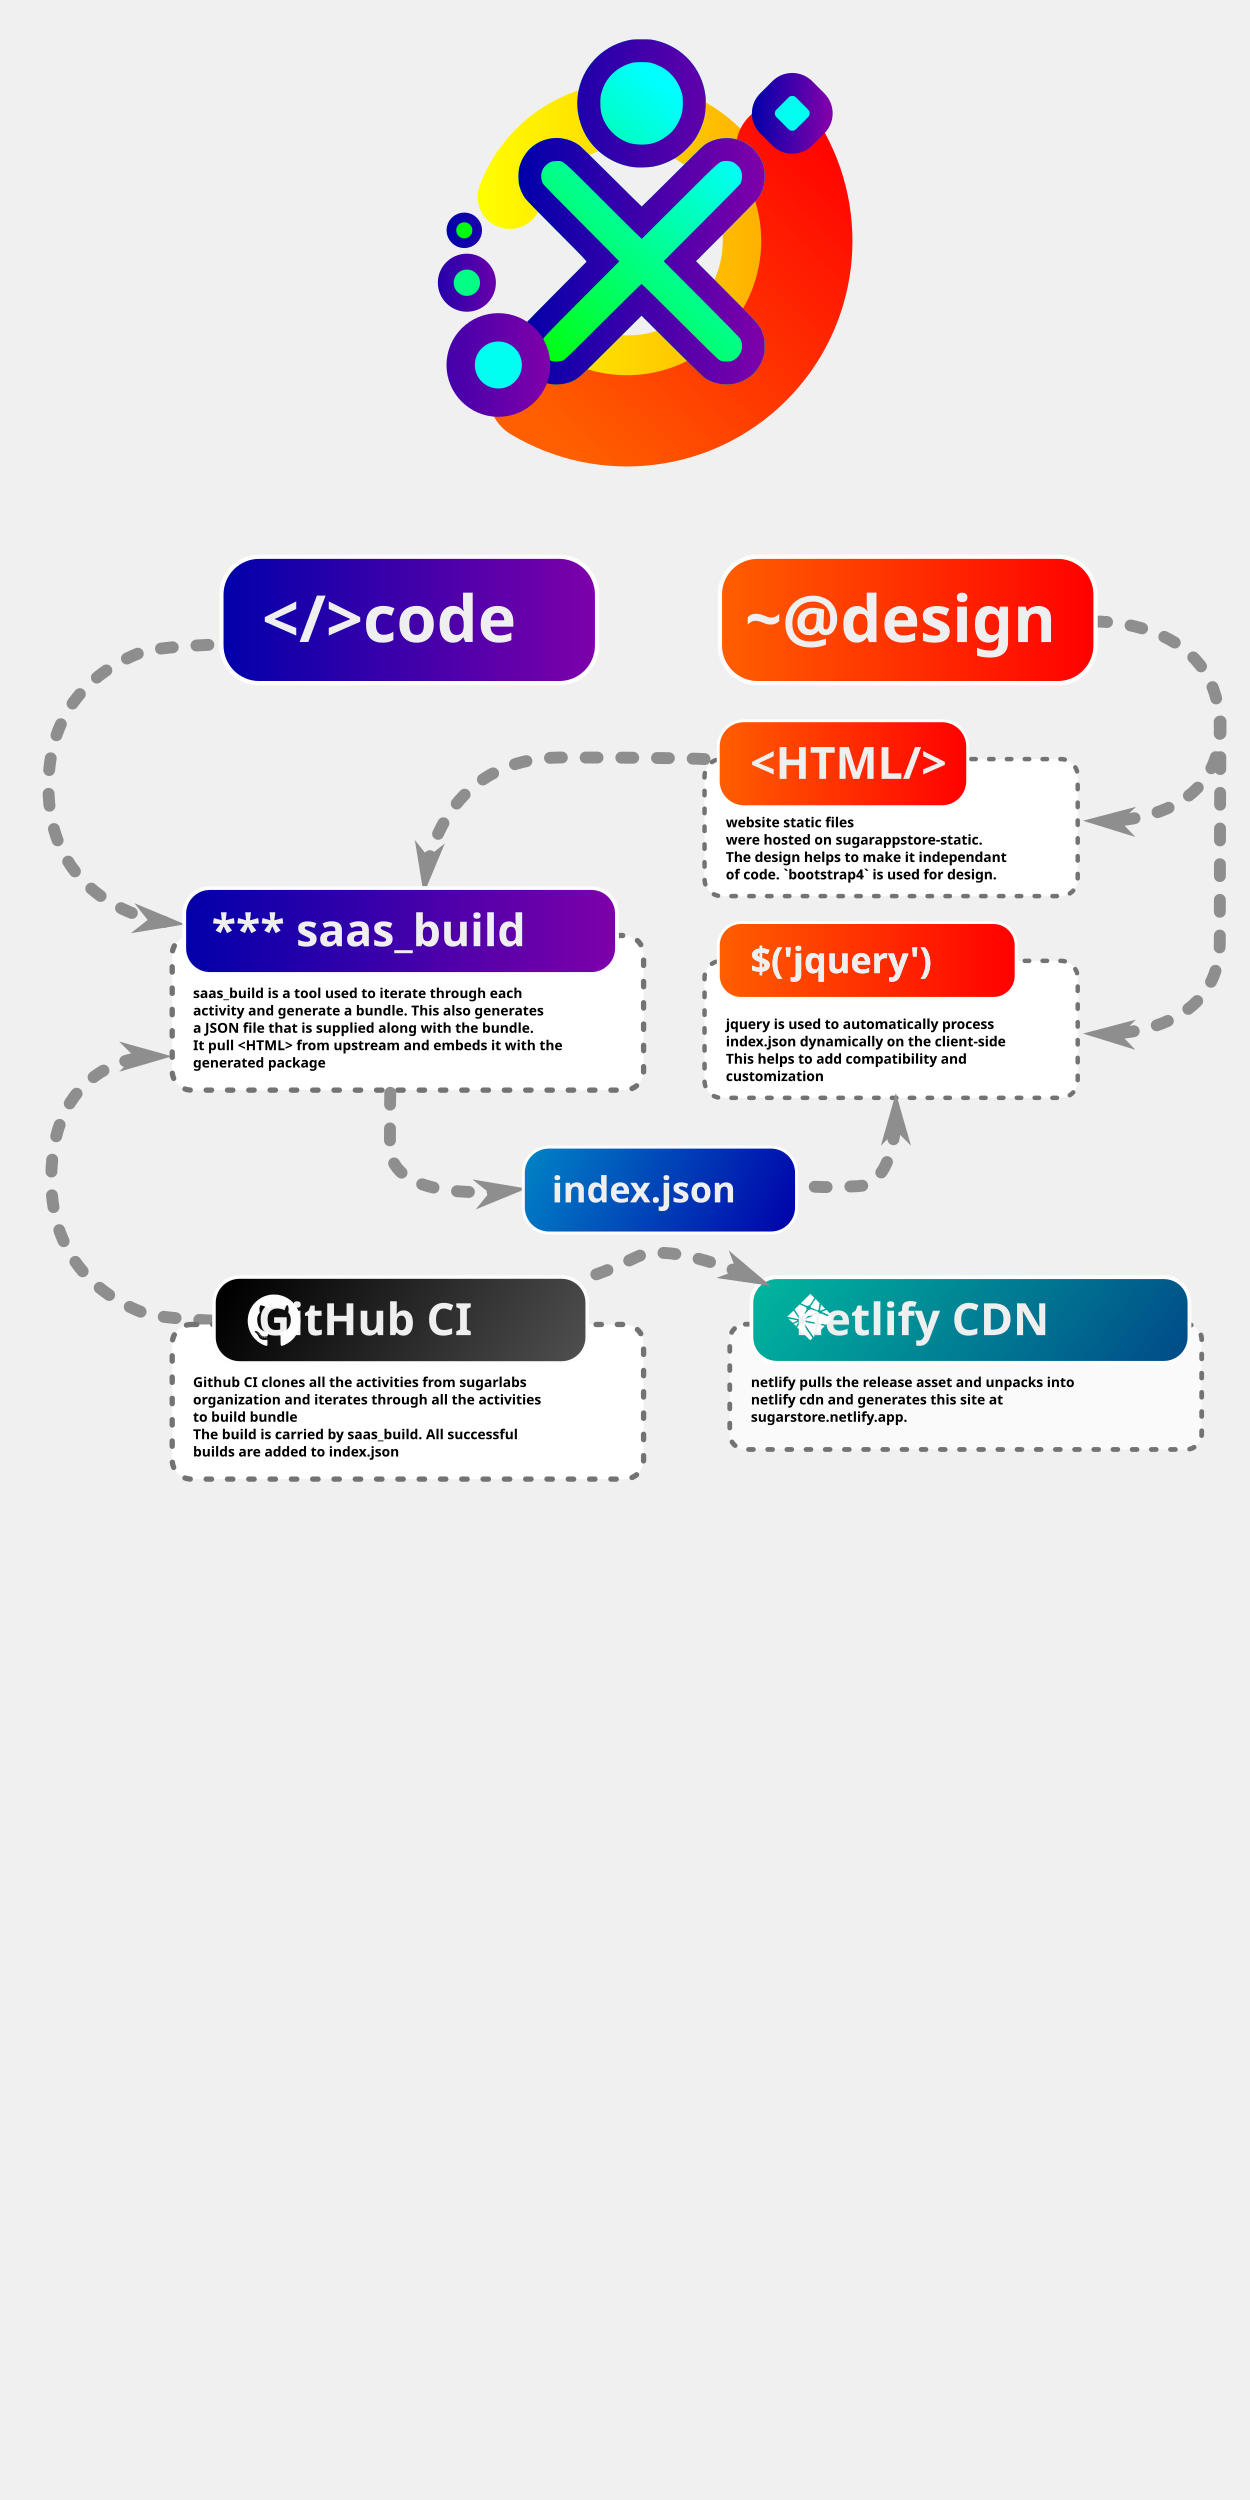
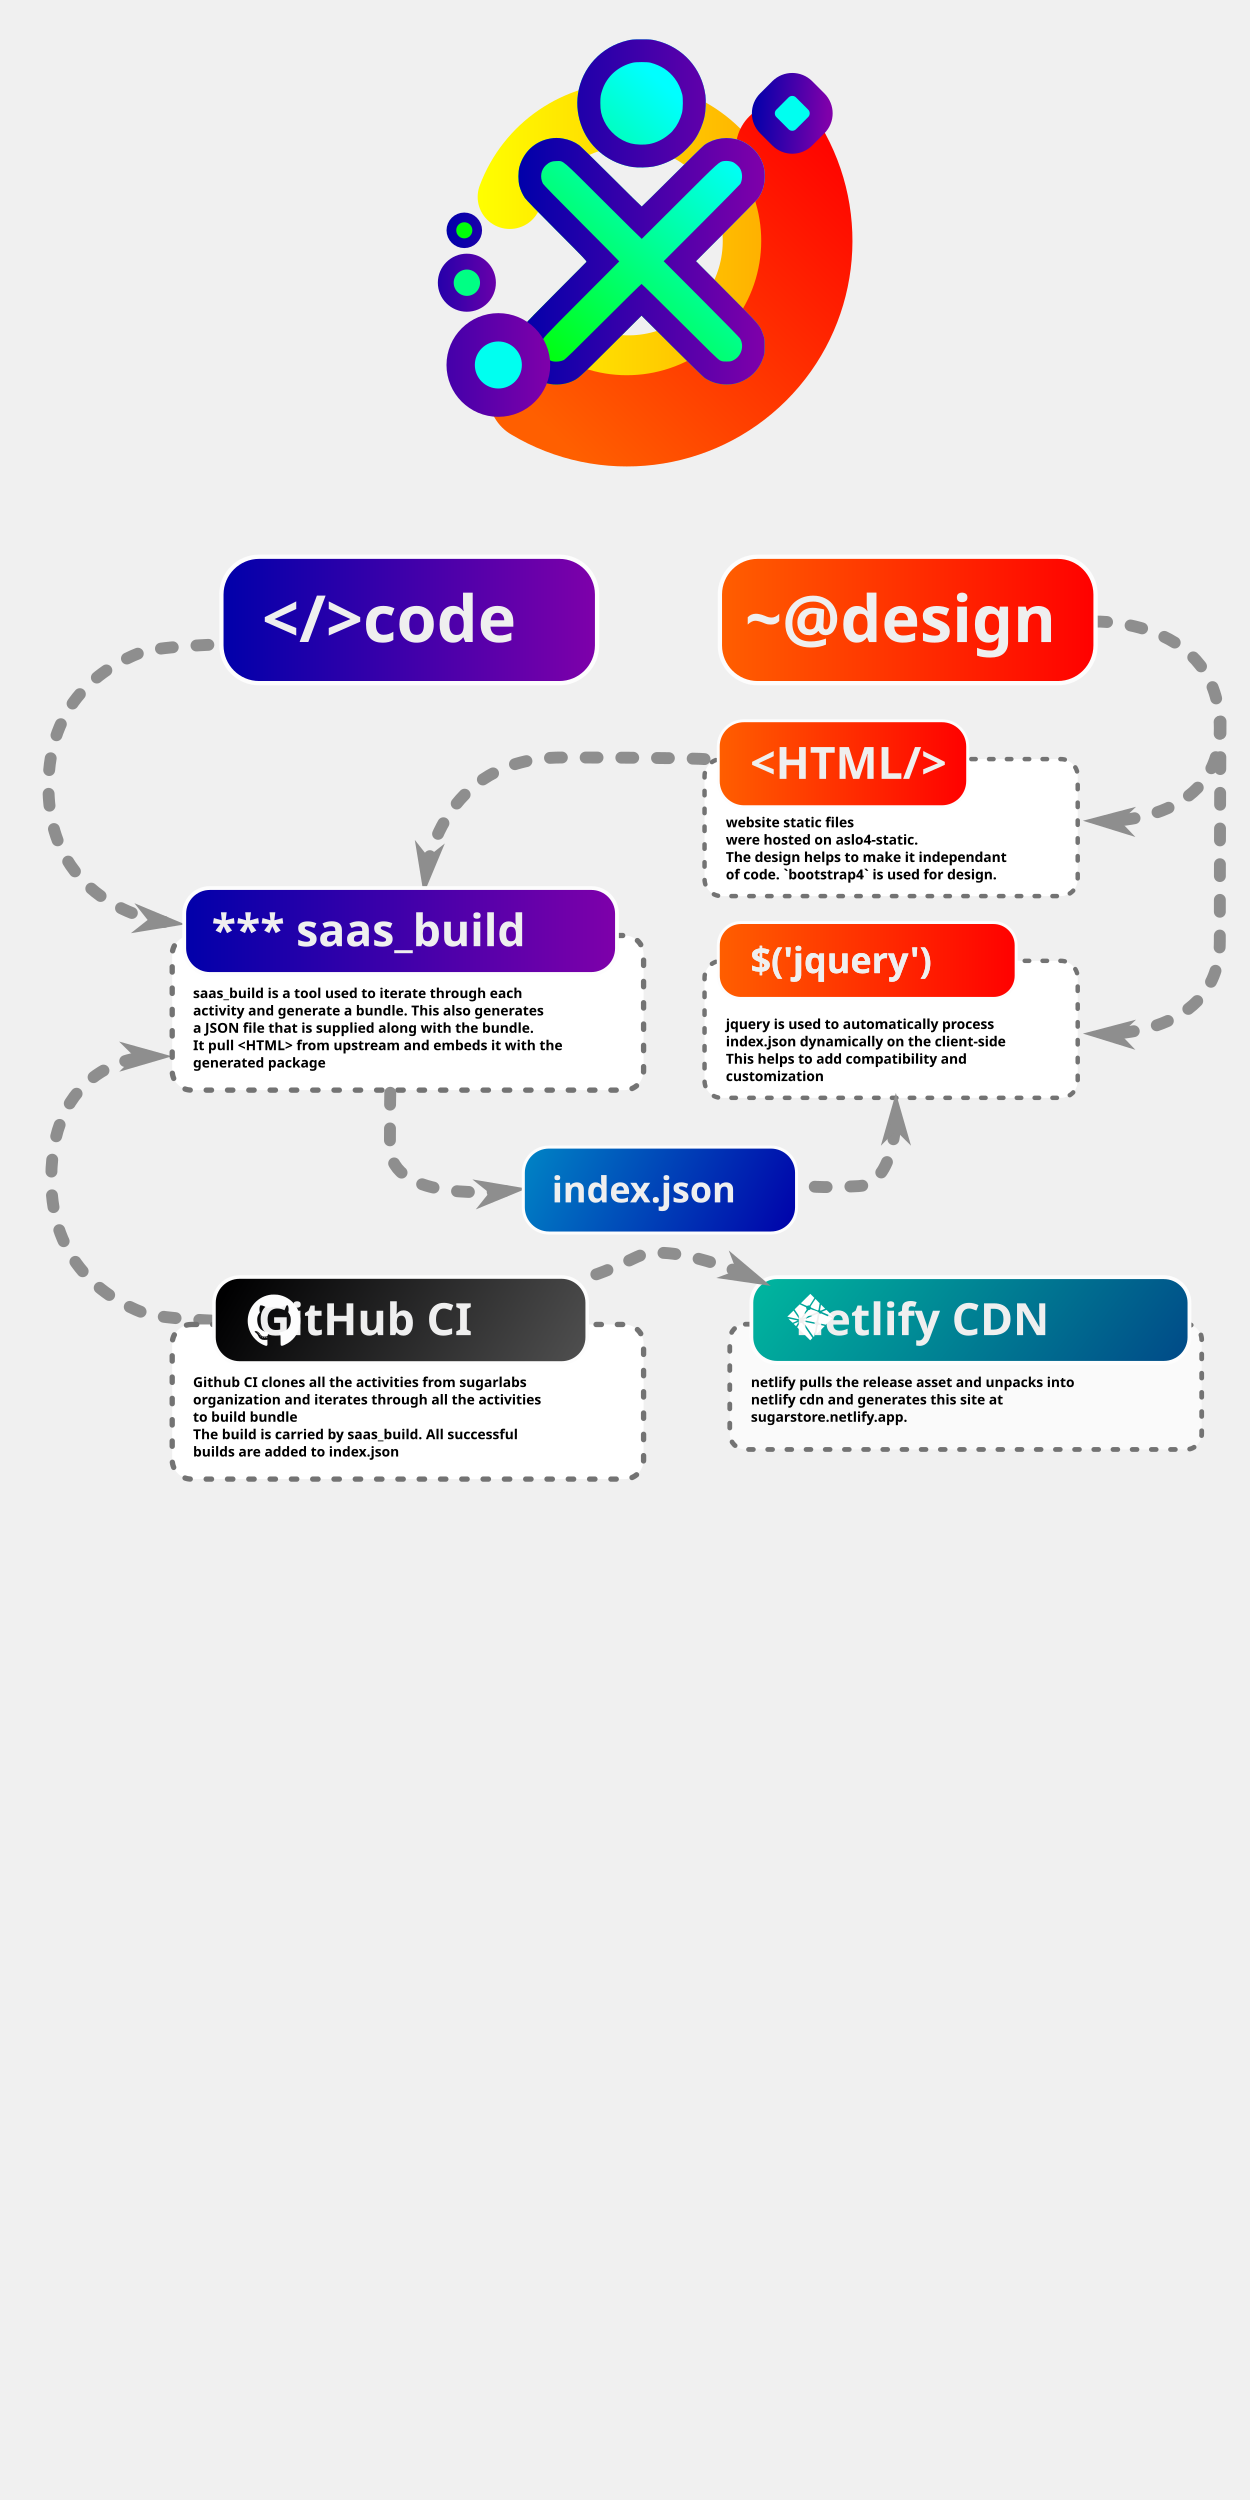
<svg xmlns="http://www.w3.org/2000/svg" xmlns:xlink="http://www.w3.org/1999/xlink" width="200mm" height="400mm" viewBox="0 0 200 400" version="1.1" id="svg8">
  <defs id="defs2">
    <linearGradient id="linearGradient3698">
      <stop style="stop-color:#004988;stop-opacity:1" offset="0" id="stop3694" />
      <stop style="stop-color:#00b89f;stop-opacity:1" offset="1" id="stop3696" />
    </linearGradient>
    <linearGradient id="linearGradient3299">
      <stop id="stop3295" offset="0" style="stop-color:#000001;stop-opacity:1" />
      <stop id="stop3297" offset="1" style="stop-color:#575757;stop-opacity:1" />
    </linearGradient>
    <marker style="overflow:visible;" id="Arrow1Send" refX="0.0" refY="0.0" orient="auto">
      <path transform="scale(0.2) rotate(180) translate(6,0)" style="fill-rule:evenodd;stroke:#8e8e8e;stroke-width:1pt;stroke-opacity:1;fill:#8e8e8e;fill-opacity:1" d="M 0.0,0.0 L 5.0,-5.0 L -12.5,0.0 L 5.0,5.0 L 0.0,0.0 z " id="path1011" />
    </marker>
    <marker style="overflow:visible" id="TriangleOutS" refX="0.0" refY="0.0" orient="auto">
      <path transform="scale(0.2)" style="fill-rule:evenodd;stroke:#8e8e8e;stroke-width:1pt;stroke-opacity:1;fill:#8e8e8e;fill-opacity:1" d="M 5.77,0.0 L -2.88,5.0 L -2.88,-5.0 L 5.77,0.0 z " id="path1144" />
    </marker>
    <marker style="overflow:visible" id="TriangleInS" refX="0.0" refY="0.0" orient="auto">
      <path transform="scale(-0.2)" style="fill-rule:evenodd;stroke:#8e8e8e;stroke-width:1pt;stroke-opacity:1;fill:#8e8e8e;fill-opacity:1" d="M 5.77,0.0 L -2.88,5.0 L -2.88,-5.0 L 5.77,0.0 z " id="path1135" />
    </marker>
    <marker style="overflow:visible;" id="Arrow2Mend" refX="0.0" refY="0.0" orient="auto">
      <path transform="scale(0.6) rotate(180) translate(0,0)" d="M 8.719,4.034 L -2.207,0.016 L 8.719,-4.002 C 6.973,-1.63 6.983,1.616 8.719,4.034 z " style="fill-rule:evenodd;stroke-width:0.625;stroke-linejoin:round;stroke:#8e8e8e;stroke-opacity:1;fill:#8e8e8e;fill-opacity:1" id="path1023" />
    </marker>
    <marker style="overflow:visible;" id="Arrow1Lend" refX="0.0" refY="0.0" orient="auto">
      <path transform="scale(0.8) rotate(180) translate(12.5,0)" style="fill-rule:evenodd;stroke:#000000;stroke-width:1pt;stroke-opacity:1;fill:#000000;fill-opacity:1" d="M 0.0,0.0 L 5.0,-5.0 L -12.5,0.0 L 5.0,5.0 L 0.0,0.0 z " id="path999" />
    </marker>
    <marker style="overflow:visible" id="Arrow1Lstart" refX="0.0" refY="0.0" orient="auto">
      <path transform="scale(0.8) translate(12.5,0)" style="fill-rule:evenodd;stroke:#000000;stroke-width:1pt;stroke-opacity:1;fill:#000000;fill-opacity:1" d="M 0.0,0.0 L 5.0,-5.0 L -12.5,0.0 L 5.0,5.0 L 0.0,0.0 z " id="path996" />
    </marker>
    <linearGradient id="linearGradient935">
      <stop style="stop-color:#ffff00;stop-opacity:1;" offset="0" id="stop931" />
      <stop style="stop-color:#ffaa00;stop-opacity:1" offset="1" id="stop933" />
    </linearGradient>
    <linearGradient id="linearGradient927">
      <stop style="stop-color:#ff5f00;stop-opacity:1;" offset="0" id="stop923" />
      <stop style="stop-color:#ff0000;stop-opacity:1" offset="1" id="stop925" />
    </linearGradient>
    <linearGradient id="linearGradient867">
      <stop style="stop-color:#00ff00;stop-opacity:1" offset="0" id="stop863" />
      <stop style="stop-color:#00ffff;stop-opacity:1" offset="1" id="stop865" />
    </linearGradient>
    <linearGradient id="linearGradient859">
      <stop style="stop-color:#0000aa;stop-opacity:1;" offset="0" id="stop855" />
      <stop style="stop-color:#7f00aa;stop-opacity:1" offset="1" id="stop857" />
    </linearGradient>
    <linearGradient xlink:href="#linearGradient859" id="linearGradient861" x1="72.416" y1="111.454" x2="149.154" y2="111.454" gradientUnits="userSpaceOnUse" gradientTransform="matrix(0.3298441,0,0,0.3298441,66.39507,-5.355142)" />
    <linearGradient xlink:href="#linearGradient867" id="linearGradient869" x1="81.448" y1="164.854" x2="144.113" y2="95.807" gradientUnits="userSpaceOnUse" gradientTransform="matrix(0.3298441,0,0,0.3298441,66.39507,-5.355142)" />
    <linearGradient xlink:href="#linearGradient927" id="linearGradient929" x1="78.07" y1="175.639" x2="168.881" y2="80.749" gradientUnits="userSpaceOnUse" gradientTransform="matrix(0.3298441,0,0,0.3298441,66.39507,-5.355142)" />
    <linearGradient xlink:href="#linearGradient935" id="linearGradient937" x1="59.743" y1="120.476" x2="156.045" y2="120.476" gradientUnits="userSpaceOnUse" gradientTransform="matrix(0.3298441,0,0,0.3298441,66.39507,-5.355142)" />
    <linearGradient xlink:href="#linearGradient859" id="linearGradient988" x1="19.527" y1="158.592" x2="82.974" y2="158.592" gradientUnits="userSpaceOnUse" gradientTransform="matrix(0.3606694,0,0,0.3606694,63.62666,-10.0721)" />
    <linearGradient xlink:href="#linearGradient859" id="linearGradient996" x1="41.834" y1="135.159" x2="73.049" y2="135.159" gradientUnits="userSpaceOnUse" gradientTransform="matrix(0.3606694,0,0,0.3606694,63.62666,-10.0721)" />
    <linearGradient xlink:href="#linearGradient859" id="linearGradient1004" x1="54.754" y1="118.424" x2="102.303" y2="118.424" gradientUnits="userSpaceOnUse" gradientTransform="matrix(0.3606694,0,0,0.3606694,63.15606,-9.418115)" />
    <linearGradient xlink:href="#linearGradient859" id="linearGradient1030" x1="158.473" y1="-46.403" x2="176.514" y2="-62.319" gradientUnits="userSpaceOnUse" gradientTransform="matrix(0.3298441,0,0,0.3298441,43.16175,-50.73506)" />
    <linearGradient gradientTransform="matrix(1.445103,0,0,1.260201,-51.01166,4.823277)" gradientUnits="userSpaceOnUse" y2="74.884" x2="101.662" y1="74.884" x1="59.556" id="linearGradient928" xlink:href="#linearGradient859" />
    <linearGradient xlink:href="#linearGradient927" id="linearGradient928-1" x1="59.556" y1="74.884" x2="101.662" y2="74.884" gradientUnits="userSpaceOnUse" gradientTransform="matrix(0.9277493,0,0,0.8090431,55.49064,12.73255)" />
    <linearGradient xlink:href="#linearGradient859" id="linearGradient928-4" x1="59.556" y1="74.884" x2="101.662" y2="74.884" gradientUnits="userSpaceOnUse" gradientTransform="matrix(1.66458,0,0,0.8564656,-70.0859,84.8261)" />
    <linearGradient gradientTransform="matrix(0.6158688,0,0,0.549847,73.97998,46.91197)" gradientUnits="userSpaceOnUse" y2="74.884" x2="101.662" y1="74.884" x1="59.556" id="linearGradient928-4-7" xlink:href="#linearGradient927" />
    <linearGradient y2="74.884" x2="101.662" y1="74.884" x1="59.556" gradientTransform="matrix(0.7355287,0,0,0.4855495,66.82697,51.21464)" gradientUnits="userSpaceOnUse" id="linearGradient1890" xlink:href="#linearGradient927" />
    <marker orient="auto" refY="0" refX="0" id="Arrow1Send-4" style="overflow:visible">
      <path id="path1011-9" d="M 0,0 5,-5 -12.5,0 5,5 Z" style="fill:#8e8e8e;fill-opacity:1;fill-rule:evenodd;stroke:#8e8e8e;stroke-width:1pt;stroke-opacity:1" transform="matrix(-0.2,0,0,-0.2,-1.2,0)" />
    </marker>
    <marker orient="auto" refY="0" refX="0" id="Arrow1Send-47" style="overflow:visible">
      <path id="path1011-8" d="M 0,0 5,-5 -12.5,0 5,5 Z" style="fill:#8e8e8e;fill-opacity:1;fill-rule:evenodd;stroke:#8e8e8e;stroke-width:1pt;stroke-opacity:1" transform="matrix(-0.2,0,0,-0.2,-1.2,0)" />
    </marker>
    <marker style="overflow:visible" id="Arrow1Send-47-4" refX="0" refY="0" orient="auto">
      <path transform="matrix(-0.2,0,0,-0.2,-1.2,0)" style="fill:#8e8e8e;fill-opacity:1;fill-rule:evenodd;stroke:#8e8e8e;stroke-width:1pt;stroke-opacity:1" d="M 0,0 5,-5 -12.5,0 5,5 Z" id="path1011-8-3" />
    </marker>
    <linearGradient xlink:href="#linearGradient2511" id="linearGradient928-4-4" x1="101.407" y1="82.912" x2="59.811" y2="66.856" gradientUnits="userSpaceOnUse" gradientTransform="matrix(0.6747489,0,0,0.549847,55.52193,90.702)" />
    <linearGradient id="linearGradient2511">
      <stop style="stop-color:#0000aa;stop-opacity:1;" offset="0" id="stop2507" />
      <stop style="stop-color:#0085c5;stop-opacity:1" offset="1" id="stop2509" />
    </linearGradient>
    <marker style="overflow:visible" id="Arrow1Send-4-2" refX="0" refY="0" orient="auto">
      <path transform="matrix(-0.2,0,0,-0.2,-1.2,0)" style="fill:#8e8e8e;fill-opacity:1;fill-rule:evenodd;stroke:#8e8e8e;stroke-width:1pt;stroke-opacity:1" d="M 0,0 5,-5 -12.5,0 5,5 Z" id="path1011-9-4" />
    </marker>
    <marker orient="auto" refY="0" refX="0" id="Arrow1Send-4-2-4" style="overflow:visible">
      <path id="path1011-9-4-0" d="M 0,0 5,-5 -12.5,0 5,5 Z" style="fill:#8e8e8e;fill-opacity:1;fill-rule:evenodd;stroke:#8e8e8e;stroke-width:1pt;stroke-opacity:1" transform="matrix(-0.2,0,0,-0.2,-1.2,0)" />
    </marker>
    <linearGradient gradientTransform="matrix(1.435645,0,0,0.8564656,-51.63156,147.0652)" gradientUnits="userSpaceOnUse" y2="83.568" x2="105.055" y1="68.415" x1="61.566" id="linearGradient928-4-5" xlink:href="#linearGradient3299" />
    <marker style="overflow:visible" id="Arrow1Send-4-6" refX="0" refY="0" orient="auto">
      <path transform="matrix(-0.2,0,0,-0.2,-1.2,0)" style="fill:#8e8e8e;fill-opacity:1;fill-rule:evenodd;stroke:#8e8e8e;stroke-width:1pt;stroke-opacity:1" d="M 0,0 5,-5 -12.5,0 5,5 Z" id="path1011-9-1" />
    </marker>
    <linearGradient xlink:href="#linearGradient3698" id="linearGradient928-4-5-8" x1="101.407" y1="82.912" x2="59.811" y2="66.856" gradientUnits="userSpaceOnUse" gradientTransform="matrix(1.685179,0,0,0.8535913,19.42412,147.2804)" />
    <marker style="overflow:visible" id="Arrow1Send-4-2-4-8" refX="0" refY="0" orient="auto">
      <path transform="matrix(-0.2,0,0,-0.2,-1.2,0)" style="fill:#8e8e8e;fill-opacity:1;fill-rule:evenodd;stroke:#8e8e8e;stroke-width:1pt;stroke-opacity:1" d="M 0,0 5,-5 -12.5,0 5,5 Z" id="path1011-9-4-0-7" />
    </marker>
  </defs>
  <g id="layer1">
    <g id="g849">
      <g transform="matrix(1.557644,0,0,1.557644,-57.6898,-15.00949)" id="g999">
        <path d="m 89.396,29.861 a 12.995,12.995 0 0 1 12.37,-8.469 12.995,12.995 0 0 1 12.12,8.823 12.995,12.995 0 0 1 -4.26,14.373 12.995,12.995 0 0 1 -14.97,0.795" id="path878" style="fill:none;fill-opacity:1;stroke:url(#linearGradient937);stroke-width:6.59;stroke-linecap:round;stroke-miterlimit:4;stroke-dasharray:none;stroke-opacity:1" />
        <path style="fill:none;fill-opacity:1;stroke:url(#linearGradient929);stroke-width:9.371;stroke-linecap:round;stroke-miterlimit:4;stroke-dasharray:none;stroke-opacity:1" id="path878-0" d="m 117.304,24.916 a 18.479,18.479 0 0 1 -2.823,22.556 18.479,18.479 0 0 1 -22.565,2.752" />
        <path id="path853" d="m 93.26,49.021 c -0.508,-0.132 -0.836,-0.278 -1.245,-0.551 -1.156,-0.775 -1.81,-2.094 -1.728,-3.485 0.045,-0.757 0.258,-1.381 0.699,-2.052 0.093,-0.142 1.452,-1.537 3.194,-3.279 1.667,-1.668 3.06,-3.068 3.095,-3.113 0.059,-0.073 -0.194,-0.339 -3.037,-3.187 -2.026,-2.03 -3.167,-3.206 -3.291,-3.392 -0.239,-0.359 -0.42,-0.756 -0.55,-1.206 -0.144,-0.5 -0.143,-1.493 0.001,-2.002 0.437,-1.537 1.616,-2.618 3.144,-2.885 0.481,-0.084 0.839,-0.084 1.325,0.001 0.627,0.109 1.175,0.335 1.669,0.686 0.123,0.088 1.609,1.54 3.302,3.228 1.692,1.688 3.094,3.068 3.114,3.068 0.02,0 1.425,-1.385 3.122,-3.078 1.697,-1.693 3.185,-3.15 3.308,-3.238 1.031,-0.746 2.49,-0.93 3.693,-0.465 0.755,0.292 1.423,0.827 1.87,1.5 0.488,0.733 0.68,1.441 0.64,2.359 -0.034,0.797 -0.234,1.412 -0.673,2.069 -0.074,0.111 -1.541,1.611 -3.26,3.333 l -3.125,3.131 3.142,3.155 c 3.491,3.506 3.411,3.412 3.742,4.356 0.161,0.46 0.162,0.462 0.161,1.224 -6.1e-4,0.716 -0.008,0.787 -0.127,1.145 -0.361,1.089 -1.051,1.899 -2.026,2.378 -0.614,0.302 -1.065,0.406 -1.749,0.406 -0.832,-3.32e-4 -1.588,-0.226 -2.256,-0.675 -0.119,-0.08 -1.626,-1.552 -3.349,-3.27 l -3.132,-3.125 -3.177,3.166 c -3.339,3.327 -3.311,3.302 -4.038,3.614 -0.727,0.312 -1.688,0.383 -2.462,0.182 z M 102.032,26.793 C 99.737,26.462 97.732,24.927 96.868,22.837 c -0.482,-1.165 -0.639,-2.369 -0.463,-3.552 0.4,-2.692 2.393,-4.852 5.062,-5.485 0.464,-0.11 0.58,-0.12 1.47,-0.12 0.887,0 1.006,0.01 1.464,0.118 2.743,0.651 4.728,2.844 5.096,5.627 0.071,0.538 0.028,1.629 -0.085,2.155 -0.178,0.83 -0.534,1.674 -1.004,2.38 -0.324,0.487 -1.114,1.294 -1.62,1.654 -0.759,0.54 -1.781,0.975 -2.66,1.131 -0.57,0.101 -1.564,0.123 -2.095,0.047 z" style="fill:url(#linearGradient869);fill-opacity:1;stroke-width:0.045" />
        <path id="path851" d="m 93.26,49.021 c -0.508,-0.132 -0.836,-0.278 -1.245,-0.551 -1.156,-0.775 -1.81,-2.094 -1.728,-3.485 0.045,-0.757 0.258,-1.381 0.699,-2.052 0.093,-0.142 1.452,-1.537 3.194,-3.279 1.667,-1.668 3.06,-3.068 3.095,-3.113 0.059,-0.073 -0.194,-0.339 -3.037,-3.187 -2.026,-2.03 -3.167,-3.206 -3.291,-3.392 -0.239,-0.359 -0.42,-0.756 -0.55,-1.206 -0.144,-0.5 -0.143,-1.493 0.001,-2.002 0.437,-1.537 1.616,-2.618 3.144,-2.885 0.481,-0.084 0.839,-0.084 1.325,0.001 0.627,0.109 1.175,0.335 1.669,0.686 0.123,0.088 1.609,1.54 3.302,3.228 1.692,1.688 3.094,3.068 3.114,3.068 0.02,0 1.425,-1.385 3.122,-3.078 1.697,-1.693 3.185,-3.15 3.308,-3.238 1.031,-0.746 2.49,-0.93 3.693,-0.465 0.755,0.292 1.423,0.827 1.87,1.5 0.488,0.733 0.68,1.441 0.64,2.359 -0.034,0.797 -0.234,1.412 -0.673,2.069 -0.074,0.111 -1.541,1.611 -3.26,3.333 l -3.125,3.131 3.142,3.155 c 3.491,3.506 3.411,3.412 3.742,4.356 0.161,0.46 0.162,0.462 0.161,1.224 -6.1e-4,0.716 -0.008,0.787 -0.127,1.145 -0.361,1.089 -1.051,1.899 -2.026,2.378 -0.614,0.302 -1.065,0.406 -1.749,0.406 -0.832,-3.32e-4 -1.588,-0.226 -2.256,-0.675 -0.119,-0.08 -1.626,-1.552 -3.349,-3.27 l -3.132,-3.125 -3.177,3.166 c -3.339,3.327 -3.311,3.302 -4.038,3.614 -0.727,0.312 -1.688,0.383 -2.462,0.182 z m 1.649,-2.382 c 0.208,-0.102 0.873,-0.747 4.104,-3.979 2.121,-2.122 3.886,-3.857 3.924,-3.857 0.037,0 1.806,1.737 3.93,3.859 3.148,3.146 3.908,3.883 4.109,3.985 0.223,0.114 0.29,0.125 0.696,0.123 0.413,-0.002 0.471,-0.014 0.725,-0.144 0.808,-0.415 1.112,-1.461 0.65,-2.234 -0.059,-0.099 -1.847,-1.922 -3.973,-4.052 l -3.866,-3.873 3.912,-3.918 c 2.152,-2.155 3.936,-3.965 3.965,-4.022 0.264,-0.518 0.228,-1.227 -0.084,-1.665 -0.133,-0.187 -0.47,-0.476 -0.66,-0.566 -0.218,-0.104 -0.638,-0.157 -0.925,-0.118 -0.515,0.07 -0.426,-0.011 -4.561,4.113 -2.131,2.125 -3.884,3.872 -3.897,3.883 -0.013,0.011 -1.775,-1.73 -3.917,-3.868 -4.414,-4.408 -4.087,-4.128 -4.816,-4.127 -0.478,6.14e-4 -0.782,0.117 -1.114,0.428 -0.512,0.479 -0.634,1.222 -0.31,1.888 0.058,0.119 1.403,1.497 3.976,4.074 2.139,2.142 3.88,3.904 3.869,3.916 -0.011,0.012 -1.759,1.766 -3.885,3.897 -3.946,3.956 -3.955,3.966 -4.101,4.439 -0.237,0.768 0.357,1.755 1.163,1.933 0.31,0.068 0.821,0.013 1.088,-0.118 z m 7.123,-19.846 c -2.295,-0.33 -4.3,-1.866 -5.164,-3.955 -0.482,-1.165 -0.639,-2.369 -0.463,-3.552 0.4,-2.692 2.393,-4.852 5.062,-5.485 0.464,-0.11 0.58,-0.12 1.47,-0.12 0.887,0 1.006,0.01 1.464,0.118 2.743,0.651 4.728,2.844 5.096,5.627 0.071,0.538 0.028,1.629 -0.085,2.155 -0.178,0.83 -0.534,1.674 -1.004,2.38 -0.324,0.487 -1.114,1.294 -1.62,1.654 -0.759,0.54 -1.781,0.975 -2.66,1.131 -0.57,0.101 -1.564,0.123 -2.095,0.047 z m 1.713,-2.364 c 0.691,-0.133 1.346,-0.446 1.926,-0.922 0.225,-0.184 0.409,-0.349 0.41,-0.367 6.2e-4,-0.017 0.077,-0.116 0.169,-0.22 0.349,-0.392 0.676,-1.05 0.844,-1.697 0.102,-0.392 0.116,-1.539 0.024,-1.886 -0.173,-0.65 -0.419,-1.173 -0.775,-1.644 -0.615,-0.813 -1.392,-1.319 -2.486,-1.618 -0.298,-0.081 -1.485,-0.082 -1.819,-7.98e-4 -1.491,0.361 -2.65,1.39 -3.12,2.769 -0.183,0.537 -0.212,0.722 -0.215,1.37 -0.004,0.777 0.091,1.225 0.392,1.864 0.52,1.101 1.585,1.99 2.746,2.293 0.521,0.136 1.372,0.163 1.904,0.061 z" style="fill:url(#linearGradient861);fill-opacity:1;stroke-width:0.045" />
        <rect transform="rotate(45)" ry="1.719" y="-71.291" x="96.177" height="5.207" width="5.207" id="rect921" style="fill:#00fff0;fill-opacity:1;stroke:url(#linearGradient1030);stroke-width:2.358;stroke-linecap:round;stroke-miterlimit:4;stroke-dasharray:none;stroke-opacity:1" />
        <circle r="3.871" cy="47.127" cx="88.227" id="path939" style="fill:#00fff0;fill-opacity:1;stroke:url(#linearGradient988);stroke-width:2.91;stroke-linecap:round;stroke-miterlimit:4;stroke-dasharray:none;stroke-opacity:1" />
        <circle style="fill:#00ff84;fill-opacity:1;stroke:url(#linearGradient996);stroke-width:1.629;stroke-linecap:round;stroke-miterlimit:4;stroke-dasharray:none;stroke-opacity:1" id="path939-5" cx="84.993" cy="38.676" r="2.167" />
        <circle r="1.326" cy="33.294" cx="84.729" id="path939-5-9" style="fill:#00ff0a;fill-opacity:1;stroke:url(#linearGradient1004);stroke-width:0.997;stroke-linecap:round;stroke-miterlimit:4;stroke-dasharray:none;stroke-opacity:1" />
      </g>
      <path style="fill:none;stroke:#8e8e8e;stroke-width:1.903;stroke-linecap:round;stroke-linejoin:miter;stroke-miterlimit:4;stroke-dasharray:1.903, 3.805;stroke-dashoffset:0;stroke-opacity:1;marker-end:url(#Arrow1Send-4)" d="m 39.039,102.954 c 0,0 -13.581,0.298 -16.635,1.488 -5.93,2.311 -14.651,7.982 -14.651,21.359 0,19.531 18.493,21.7 18.493,21.7" id="path994-8" />
      <rect ry="6.047" y="89.075" x="35.422" height="20.234" width="60.111" id="rect920" style="fill:url(#linearGradient928);fill-opacity:1;stroke:#fdfdfd;stroke-width:0.688;stroke-linecap:round;stroke-miterlimit:4;stroke-dasharray:none;stroke-opacity:1" />
      <text id="text932" y="102.724" x="41.915" style="font-style:normal;font-variant:normal;font-weight:normal;font-stretch:normal;font-size:10.393px;line-height:1.25;font-family:monospace;-inkscape-font-specification:monospace;fill:#efefef;fill-opacity:1;stroke:none;stroke-width:0.26" xml:space="preserve">
        <tspan style="font-style:normal;font-variant:normal;font-weight:600;font-stretch:normal;font-family:'Fira Code';-inkscape-font-specification:'Fira Code Semi-Bold';fill:#efefef;fill-opacity:1;stroke-width:0.26" y="102.724" x="41.915" id="tspan930">&lt;/&gt;code</tspan>
      </text>
      <path id="path994" d="m 112.728,121.455 c 0,0 -2.581,-0.253 -22.847,-0.253 -19.531,0 -21.7,18.493 -21.7,18.493" style="fill:none;stroke:#8e8e8e;stroke-width:1.903;stroke-linecap:round;stroke-linejoin:miter;stroke-miterlimit:4;stroke-dasharray:1.903, 3.805;stroke-dashoffset:0;stroke-opacity:1;marker-end:url(#Arrow1Send)" />
      <path style="fill:none;stroke:#8e8e8e;stroke-width:1.903;stroke-linecap:round;stroke-linejoin:miter;stroke-miterlimit:4;stroke-dasharray:1.903, 3.805;stroke-dashoffset:0;stroke-opacity:1;marker-end:url(#Arrow1Send-47)" d="m 175.231,99.447 c 0,0 19.937,-0.5 19.937,17.144 0,15.201 -18.511,14.801 -18.511,14.801" id="path994-4" />
      <g transform="matrix(1.557644,0,0,1.557644,-57.6898,-15.00949)" id="g1747">
        <rect ry="3.882" y="66.822" x="110.981" height="12.99" width="38.591" id="rect920-4" style="fill:url(#linearGradient928-1);fill-opacity:1;stroke:#fdfdfd;stroke-width:0.442;stroke-linecap:round;stroke-miterlimit:4;stroke-dasharray:none;stroke-opacity:1" />
        <text id="text932-7" y="75.584" x="113.562" style="font-style:normal;font-variant:normal;font-weight:normal;font-stretch:normal;font-size:6.672px;line-height:1.25;font-family:monospace;-inkscape-font-specification:monospace;fill:#efefef;fill-opacity:1;stroke:none;stroke-width:0.167" xml:space="preserve">
          <tspan style="font-style:normal;font-variant:normal;font-weight:600;font-stretch:normal;font-family:'Fira Code';-inkscape-font-specification:'Fira Code Semi-Bold';fill:#efefef;fill-opacity:1;stroke-width:0.167" y="75.584" x="113.562" id="tspan930-5">~@design</tspan>
        </text>
      </g>
      <g transform="matrix(1.557644,0,0,1.557644,-57.6898,-15.00949)" id="g1838">
        <rect ry="1.745" y="87.61" x="109.407" height="14.074" width="38.331" id="rect920-7-6-8" style="fill:#ffffff;fill-opacity:1;stroke:#737373;stroke-width:0.458;stroke-linecap:round;stroke-miterlimit:4;stroke-dasharray:0.458, 1.374;stroke-dashoffset:0;stroke-opacity:1" />
        <rect style="fill:url(#linearGradient928-4-7);fill-opacity:1;stroke:#fdfdfd;stroke-width:0.297;stroke-linecap:round;stroke-miterlimit:4;stroke-dasharray:none;stroke-opacity:1" id="rect920-7-6" width="25.618" height="8.828" x="110.816" y="83.673" ry="2.638" />
        <text xml:space="preserve" style="font-style:normal;font-variant:normal;font-weight:normal;font-stretch:normal;font-size:4.58px;line-height:1.25;font-family:monospace;-inkscape-font-specification:monospace;fill:#efefef;fill-opacity:1;stroke:none;stroke-width:0.114" x="114.09" y="89.643" id="text932-6-2">
          <tspan id="tspan930-8-7" x="114.09" y="89.643" style="font-style:normal;font-variant:normal;font-weight:600;font-stretch:normal;font-family:'Fira Code';-inkscape-font-specification:'Fira Code Semi-Bold';fill:#efefef;fill-opacity:1;stroke-width:0.114">&lt;HTML/&gt;</tspan>
        </text>
        <text xml:space="preserve" style="font-style:normal;font-weight:normal;font-size:1.416px;line-height:1.25;font-family:sans-serif;fill:#000000;fill-opacity:1;stroke:none;stroke-width:0.133" x="111.594" y="94.61" id="text1793">
          <tspan id="tspan1791" x="111.594" y="94.61" style="font-style:normal;font-variant:normal;font-weight:600;font-stretch:normal;font-size:1.416px;font-family:'Fira Code';-inkscape-font-specification:'Fira Code Semi-Bold';stroke-width:0.133">website static files</tspan>
-           <tspan x="111.594" y="96.394" style="font-style:normal;font-variant:normal;font-weight:600;font-stretch:normal;font-size:1.416px;font-family:'Fira Code';-inkscape-font-specification:'Fira Code Semi-Bold';stroke-width:0.133" id="tspan1797">were hosted on sugarappstore-static.</tspan>
+           <tspan x="111.594" y="96.394" style="font-style:normal;font-variant:normal;font-weight:600;font-stretch:normal;font-size:1.416px;font-family:'Fira Code';-inkscape-font-specification:'Fira Code Semi-Bold';stroke-width:0.133" id="tspan1797">were hosted on aslo4-static.</tspan>
          <tspan x="111.594" y="98.178" style="font-style:normal;font-variant:normal;font-weight:600;font-stretch:normal;font-size:1.416px;font-family:'Fira Code';-inkscape-font-specification:'Fira Code Semi-Bold';stroke-width:0.133" id="tspan1801">The design helps to make it independant</tspan>
          <tspan x="111.594" y="99.962" style="font-style:normal;font-variant:normal;font-weight:600;font-stretch:normal;font-size:1.416px;font-family:'Fira Code';-inkscape-font-specification:'Fira Code Semi-Bold';stroke-width:0.133" id="tspan1803">of code. `bootstrap4` is used for design.</tspan>
        </text>
      </g>
      <g transform="matrix(1.557644,0,0,1.557644,-57.6898,17.26754)" id="g1838-2">
        <rect style="fill:#ffffff;fill-opacity:1;stroke:#737373;stroke-width:0.458;stroke-linecap:round;stroke-miterlimit:4;stroke-dasharray:0.458, 1.374;stroke-dashoffset:0;stroke-opacity:1" id="rect920-7-6-8-2" width="38.331" height="14.074" x="109.407" y="87.61" ry="1.745" />
        <rect ry="2.33" y="83.677" x="110.82" height="7.796" width="30.595" id="rect920-7-6-3" style="fill:url(#linearGradient1890);fill-opacity:1;stroke:#fdfdfd;stroke-width:0.305;stroke-linecap:round;stroke-miterlimit:4;stroke-dasharray:none;stroke-opacity:1" />
        <text id="text932-6-2-2" y="88.871" x="114.136" style="font-style:normal;font-variant:normal;font-weight:normal;font-stretch:normal;font-size:3.698px;line-height:1.25;font-family:monospace;-inkscape-font-specification:monospace;fill:#efefef;fill-opacity:1;stroke:none;stroke-width:0.092" xml:space="preserve">
          <tspan style="font-style:normal;font-variant:normal;font-weight:600;font-stretch:normal;font-family:'Fira Code';-inkscape-font-specification:'Fira Code Semi-Bold';fill:#efefef;fill-opacity:1;stroke-width:0.092" y="88.871" x="114.136" id="tspan930-8-7-9">$('jquery')</tspan>
        </text>
        <text id="text1793-8" y="94.61" x="111.594" style="font-style:normal;font-weight:normal;font-size:1.416px;line-height:1.25;font-family:sans-serif;fill:#000000;fill-opacity:1;stroke:none;stroke-width:0.133" xml:space="preserve">
          <tspan id="tspan1803-0" style="font-style:normal;font-variant:normal;font-weight:600;font-stretch:normal;font-size:1.416px;font-family:'Fira Code';-inkscape-font-specification:'Fira Code Semi-Bold';stroke-width:0.133" y="94.61" x="111.594">jquery is used to automatically process</tspan>
          <tspan id="tspan1919" style="font-style:normal;font-variant:normal;font-weight:600;font-stretch:normal;font-size:1.416px;font-family:'Fira Code';-inkscape-font-specification:'Fira Code Semi-Bold';stroke-width:0.133" y="96.394" x="111.594">index.json dynamically on the client-side</tspan>
          <tspan id="tspan1921" style="font-style:normal;font-variant:normal;font-weight:600;font-stretch:normal;font-size:1.416px;font-family:'Fira Code';-inkscape-font-specification:'Fira Code Semi-Bold';stroke-width:0.133" y="98.178" x="111.594">This helps to add compatibility and </tspan>
          <tspan id="tspan1923" style="font-style:normal;font-variant:normal;font-weight:600;font-stretch:normal;font-size:1.416px;font-family:'Fira Code';-inkscape-font-specification:'Fira Code Semi-Bold';stroke-width:0.133" y="99.962" x="111.594">customization</tspan>
        </text>
        <text xml:space="preserve" style="font-style:normal;font-variant:normal;font-weight:normal;font-stretch:normal;font-size:3.698px;line-height:1.25;font-family:monospace;-inkscape-font-specification:monospace;fill:#efefef;fill-opacity:1;stroke:none;stroke-width:0.092" x="114.136" y="88.871" id="text932-6-2-2-6">
          <tspan id="tspan930-8-7-9-8" x="114.136" y="88.871" style="font-style:normal;font-variant:normal;font-weight:600;font-stretch:normal;font-family:'Fira Code';-inkscape-font-specification:'Fira Code Semi-Bold';fill:#efefef;fill-opacity:1;stroke-width:0.092">$('jquery')</tspan>
        </text>
      </g>
      <path id="path994-4-7" d="m 195.284,115.439 c 0,0 -0.115,17.563 -0.115,35.207 0,15.201 -18.511,14.801 -18.511,14.801" style="fill:none;stroke:#8e8e8e;stroke-width:1.903;stroke-linecap:round;stroke-linejoin:miter;stroke-miterlimit:4;stroke-dasharray:1.903, 3.805;stroke-dashoffset:0;stroke-opacity:1;marker-end:url(#Arrow1Send-47-4)" />
      <path id="path994-8-4" d="m 39.489,211.511 c 0,0 -13.581,-0.298 -16.635,-1.488 -5.93,-2.311 -14.651,-7.982 -14.651,-21.359 0,-19.531 15.919,-19.634 15.919,-19.634" style="fill:none;stroke:#8e8e8e;stroke-width:1.903;stroke-linecap:round;stroke-linejoin:miter;stroke-miterlimit:4;stroke-dasharray:1.903, 3.805;stroke-dashoffset:0;stroke-opacity:1;marker-end:url(#Arrow1Send-4-6)" />
      <rect ry="3.067" y="149.68" x="27.552" height="24.737" width="75.422" id="rect920-7-6-8-2-8" style="fill:#ffffff;fill-opacity:1;stroke:#737373;stroke-width:0.852;stroke-linecap:round;stroke-miterlimit:4;stroke-dasharray:0.852, 2.556;stroke-dashoffset:0;stroke-opacity:1" />
      <rect style="fill:url(#linearGradient928-4);fill-opacity:1;stroke:#fdfdfd;stroke-width:0.609;stroke-linecap:round;stroke-miterlimit:4;stroke-dasharray:none;stroke-opacity:1" id="rect920-7" width="69.24" height="13.751" x="29.475" y="142.086" ry="4.109" />
      <text xml:space="preserve" style="font-style:normal;font-variant:normal;font-weight:normal;font-stretch:normal;font-size:7.134px;line-height:1.25;font-family:monospace;-inkscape-font-specification:monospace;fill:#efefef;fill-opacity:1;stroke:none;stroke-width:0.178" x="33.863" y="151.386" id="text932-6">
        <tspan id="tspan930-8" x="33.863" y="151.386" style="font-style:normal;font-variant:normal;font-weight:600;font-stretch:normal;font-family:'Fira Code';-inkscape-font-specification:'Fira Code Semi-Bold';fill:#efefef;fill-opacity:1;stroke-width:0.178">*** saas_build</tspan>
      </text>
      <text xml:space="preserve" style="font-style:normal;font-weight:normal;font-size:2.206px;line-height:1.25;font-family:sans-serif;fill:#000000;fill-opacity:1;stroke:none;stroke-width:0.207" x="30.888" y="159.691" id="text1793-8-7">
        <tspan x="30.888" y="159.691" style="font-style:normal;font-variant:normal;font-weight:600;font-stretch:normal;font-size:2.206px;font-family:'Fira Code';-inkscape-font-specification:'Fira Code Semi-Bold';stroke-width:0.207" id="tspan1923-1">saas_build is a tool used to iterate through each </tspan>
        <tspan id="tspan2475" x="30.888" y="162.47" style="font-style:normal;font-variant:normal;font-weight:600;font-stretch:normal;font-size:2.206px;font-family:'Fira Code';-inkscape-font-specification:'Fira Code Semi-Bold';stroke-width:0.207">activity and generate a bundle. This also generates </tspan>
        <tspan id="tspan2477" x="30.888" y="165.249" style="font-style:normal;font-variant:normal;font-weight:600;font-stretch:normal;font-size:2.206px;font-family:'Fira Code';-inkscape-font-specification:'Fira Code Semi-Bold';stroke-width:0.207">a JSON file that is supplied along with the bundle.</tspan>
        <tspan id="tspan2479" x="30.888" y="168.028" style="font-style:normal;font-variant:normal;font-weight:600;font-stretch:normal;font-size:2.206px;font-family:'Fira Code';-inkscape-font-specification:'Fira Code Semi-Bold';stroke-width:0.207">It pull &lt;HTML&gt; from upstream and embeds it with the</tspan>
        <tspan id="tspan2481" x="30.888" y="170.807" style="font-style:normal;font-variant:normal;font-weight:600;font-stretch:normal;font-size:2.206px;font-family:'Fira Code';-inkscape-font-specification:'Fira Code Semi-Bold';stroke-width:0.207">generated package</tspan>
      </text>
      <path id="path994-8-2" d="m 62.442,174.844 c 0,0 -0.055,1.917 -0.055,8.558 0,9.221 18.493,7.141 18.493,7.141" style="fill:none;stroke:#8e8e8e;stroke-width:1.903;stroke-linecap:round;stroke-linejoin:miter;stroke-miterlimit:4;stroke-dasharray:1.903, 3.805;stroke-dashoffset:0;stroke-opacity:1;marker-end:url(#Arrow1Send-4-2)" />
      <path style="fill:none;stroke:#8e8e8e;stroke-width:1.902;stroke-linecap:round;stroke-linejoin:miter;stroke-miterlimit:4;stroke-dasharray:1.902, 3.804;stroke-dashoffset:4.184;stroke-opacity:1;marker-end:url(#Arrow1Send-4-2-4)" d="m 128.846,189.72 c 0,0 1.929,0.447 8.558,0.055 5.95,-0.352 5.938,-11.51 5.938,-11.51" id="path994-8-2-3" />
      <rect style="fill:#ffffff;fill-opacity:1;stroke:#737373;stroke-width:0.852;stroke-linecap:round;stroke-miterlimit:4;stroke-dasharray:0.852, 2.556;stroke-dashoffset:0;stroke-opacity:1" id="rect920-7-6-8-2-8-7" width="75.422" height="24.737" x="27.552" y="211.919" ry="3.067" />
      <rect ry="4.109" y="204.325" x="34.236" height="13.751" width="59.717" id="rect920-7-3" style="fill:url(#linearGradient928-4-5);fill-opacity:1;stroke:#fdfdfd;stroke-width:0.566;stroke-linecap:round;stroke-miterlimit:4;stroke-dasharray:none;stroke-opacity:1" />
      <text id="text932-6-3" y="213.625" x="33.863" style="font-style:normal;font-variant:normal;font-weight:normal;font-stretch:normal;font-size:7.134px;line-height:1.25;font-family:monospace;-inkscape-font-specification:monospace;fill:#efefef;fill-opacity:1;stroke:none;stroke-width:0.178" xml:space="preserve">
        <tspan style="font-style:normal;font-variant:normal;font-weight:600;font-stretch:normal;font-family:'Fira Code';-inkscape-font-specification:'Fira Code Semi-Bold';fill:#efefef;fill-opacity:1;stroke-width:0.178" y="213.625" x="33.863" id="tspan930-8-1">    GitHub CI</tspan>
      </text>
      <text id="text1793-8-7-3" y="221.93" x="30.888" style="font-style:normal;font-weight:normal;font-size:2.206px;line-height:1.25;font-family:sans-serif;fill:#000000;fill-opacity:1;stroke:none;stroke-width:0.207" xml:space="preserve">
        <tspan style="font-style:normal;font-variant:normal;font-weight:600;font-stretch:normal;font-size:2.206px;font-family:'Fira Code';-inkscape-font-specification:'Fira Code Semi-Bold';stroke-width:0.207" y="221.93" x="30.888" id="tspan2481-8">Github CI clones all the activities from sugarlabs</tspan>
        <tspan id="tspan3287" style="font-style:normal;font-variant:normal;font-weight:600;font-stretch:normal;font-size:2.206px;font-family:'Fira Code';-inkscape-font-specification:'Fira Code Semi-Bold';stroke-width:0.207" y="224.709" x="30.888">organization and iterates through all the activities</tspan>
        <tspan id="tspan3289" style="font-style:normal;font-variant:normal;font-weight:600;font-stretch:normal;font-size:2.206px;font-family:'Fira Code';-inkscape-font-specification:'Fira Code Semi-Bold';stroke-width:0.207" y="227.488" x="30.888">to build bundle</tspan>
        <tspan id="tspan3291" style="font-style:normal;font-variant:normal;font-weight:600;font-stretch:normal;font-size:2.206px;font-family:'Fira Code';-inkscape-font-specification:'Fira Code Semi-Bold';stroke-width:0.207" y="230.267" x="30.888">The build is carried by saas_build. All successful</tspan>
        <tspan id="tspan3293" style="font-style:normal;font-variant:normal;font-weight:600;font-stretch:normal;font-size:2.206px;font-family:'Fira Code';-inkscape-font-specification:'Fira Code Semi-Bold';stroke-width:0.207" y="233.046" x="30.888">builds are added to index.json</tspan>
      </text>
      <path id="path3175" d="m 42.402,215.287 c -0.422,-0.154 -0.832,-0.386 -1.195,-0.674 -0.185,-0.147 -0.493,-0.455 -0.647,-0.647 -1.206,-1.509 -1.237,-3.63 -0.076,-5.171 0.625,-0.83 1.521,-1.391 2.546,-1.596 0.301,-0.06 0.425,-0.071 0.819,-0.071 0.279,1.1e-4 0.419,0.006 0.551,0.025 1.137,0.159 2.131,0.743 2.819,1.655 0.459,0.609 0.745,1.35 0.822,2.136 0.018,0.187 0.019,0.571 1.62e-4,0.771 -0.121,1.312 -0.86,2.505 -1.983,3.199 -0.336,0.208 -0.819,0.421 -0.952,0.421 -0.064,-3e-5 -0.139,-0.038 -0.176,-0.089 -0.028,-0.039 -0.029,-0.06 -0.037,-0.783 -0.007,-0.661 -0.011,-0.754 -0.034,-0.835 -0.038,-0.136 -0.1,-0.265 -0.171,-0.356 l -0.063,-0.08 0.067,-0.009 c 1.131,-0.15 1.687,-0.658 1.819,-1.663 0.031,-0.239 0.021,-0.646 -0.021,-0.811 -0.062,-0.244 -0.167,-0.459 -0.312,-0.64 -0.052,-0.065 -0.07,-0.098 -0.064,-0.118 0.065,-0.225 0.084,-0.403 0.064,-0.597 -0.016,-0.158 -0.059,-0.347 -0.098,-0.435 l -0.027,-0.061 h -0.098 c -0.23,0 -0.581,0.136 -0.941,0.364 l -0.113,0.072 -0.113,-0.027 c -0.403,-0.097 -0.885,-0.134 -1.27,-0.098 -0.193,0.018 -0.474,0.063 -0.617,0.098 l -0.109,0.027 -0.132,-0.083 c -0.203,-0.128 -0.423,-0.236 -0.595,-0.292 -0.135,-0.044 -0.176,-0.052 -0.297,-0.053 l -0.14,-10e-4 -0.038,0.12 c -0.093,0.29 -0.106,0.604 -0.038,0.87 l 0.033,0.129 -0.041,0.048 c -0.078,0.091 -0.199,0.288 -0.25,0.407 -0.125,0.293 -0.162,0.577 -0.125,0.974 0.037,0.4 0.142,0.729 0.322,1.002 0.135,0.205 0.399,0.423 0.655,0.542 0.217,0.1 0.524,0.186 0.791,0.221 l 0.135,0.018 -0.057,0.065 c -0.089,0.101 -0.159,0.259 -0.202,0.457 -0.025,0.117 -0.511,0.189 -0.742,0.11 -0.115,-0.039 -0.248,-0.125 -0.328,-0.21 -0.034,-0.036 -0.102,-0.126 -0.152,-0.2 -0.161,-0.24 -0.351,-0.387 -0.558,-0.43 -0.144,-0.03 -0.29,10e-4 -0.29,0.063 0,0.039 0.079,0.124 0.169,0.182 0.099,0.063 0.218,0.183 0.294,0.294 0.033,0.048 0.103,0.178 0.157,0.29 0.09,0.187 0.105,0.21 0.204,0.304 0.115,0.109 0.266,0.194 0.426,0.238 0.125,0.035 0.485,0.043 0.656,0.016 0.073,-0.013 0.135,-0.021 0.136,-0.019 0.001,10e-4 0.005,0.19 0.008,0.419 0.005,0.398 0.003,0.419 -0.024,0.466 -0.035,0.06 -0.107,0.099 -0.183,0.098 -0.031,-3.6e-4 -0.114,-0.021 -0.184,-0.047 z m -0.074,-1.234 c -0.048,-0.008 -0.068,-0.055 -0.038,-0.089 0.045,-0.05 0.161,-0.024 0.161,0.036 0,0.036 -0.061,0.063 -0.124,0.053 z m 0.296,-0.046 c -0.041,-0.016 -0.041,-0.062 -3.6e-4,-0.09 0.066,-0.046 0.169,-0.009 0.138,0.049 -0.027,0.05 -0.077,0.065 -0.137,0.041 z m -0.663,-0.034 c -0.033,-0.028 -0.037,-0.039 -0.024,-0.06 0.031,-0.05 0.129,-0.036 0.161,0.023 0.011,0.02 0.009,0.032 -0.008,0.049 -0.032,0.032 -0.083,0.027 -0.129,-0.013 z m -0.244,-0.139 c -0.019,-0.009 -0.045,-0.035 -0.056,-0.056 -0.02,-0.035 -0.019,-0.041 0.003,-0.063 0.019,-0.019 0.033,-0.021 0.063,-0.011 0.05,0.018 0.088,0.082 0.067,0.114 -0.021,0.033 -0.035,0.035 -0.076,0.014 z m -0.239,-0.273 c -0.016,-0.02 -0.029,-0.044 -0.029,-0.054 0,-0.022 0.029,-0.05 0.052,-0.05 0.033,0 0.075,0.055 0.075,0.099 0,0.035 -0.005,0.042 -0.034,0.042 -0.02,0 -0.046,-0.016 -0.064,-0.037 z m -0.162,-0.225 c -0.012,-0.013 -0.022,-0.037 -0.022,-0.057 0,-0.027 0.007,-0.034 0.033,-0.034 0.04,0 0.08,0.041 0.08,0.082 0,0.037 -0.057,0.043 -0.091,0.008 z m -0.178,-0.176 c -0.027,-0.027 -0.028,-0.033 -0.01,-0.051 0.031,-0.031 0.099,-10e-4 0.093,0.041 -0.006,0.043 -0.045,0.047 -0.083,0.009 z" style="fill:#fdfdfd;fill-opacity:1;stroke-width:0.014" />
      <rect ry="2.485" y="211.877" x="116.764" height="20.039" width="75.507" id="rect920-7-6-8-2-8-7-3" style="fill:#fafafa;fill-opacity:1;stroke:#737373;stroke-width:0.767;stroke-linecap:round;stroke-miterlimit:4;stroke-dasharray:0.767, 2.302;stroke-dashoffset:0;stroke-opacity:1" />
      <rect style="fill:url(#linearGradient928-4-5-8);fill-opacity:1;stroke:#fdfdfd;stroke-width:0.612;stroke-linecap:round;stroke-miterlimit:4;stroke-dasharray:none;stroke-opacity:1" id="rect920-7-3-6" width="70.097" height="13.705" x="120.217" y="204.348" ry="4.096" />
      <text xml:space="preserve" style="font-style:normal;font-variant:normal;font-weight:normal;font-stretch:normal;font-size:7.134px;line-height:1.25;font-family:monospace;-inkscape-font-specification:monospace;fill:#efefef;fill-opacity:1;stroke:none;stroke-width:0.178" x="119.821" y="213.625" id="text932-6-3-6">
        <tspan id="tspan930-8-1-8" x="119.821" y="213.625" style="font-style:normal;font-variant:normal;font-weight:600;font-stretch:normal;font-family:'Fira Code';-inkscape-font-specification:'Fira Code Semi-Bold';fill:#efefef;fill-opacity:1;stroke-width:0.178">    netlify CDN</tspan>
      </text>
      <text xml:space="preserve" style="font-style:normal;font-weight:normal;font-size:2.206px;line-height:1.25;font-family:sans-serif;fill:#000000;fill-opacity:1;stroke:none;stroke-width:0.207" x="120.143" y="221.93" id="text1793-8-7-3-1">
        <tspan x="120.143" y="221.93" style="font-style:normal;font-variant:normal;font-weight:600;font-stretch:normal;font-size:2.206px;font-family:'Fira Code';-inkscape-font-specification:'Fira Code Semi-Bold';stroke-width:0.207" id="tspan3293-0">netlify pulls the release asset and unpacks into </tspan>
        <tspan id="tspan3869" x="120.143" y="224.709" style="font-style:normal;font-variant:normal;font-weight:600;font-stretch:normal;font-size:2.206px;font-family:'Fira Code';-inkscape-font-specification:'Fira Code Semi-Bold';stroke-width:0.207">netlify cdn and generates this site at</tspan>
        <tspan id="tspan3871" x="120.143" y="227.488" style="font-style:normal;font-variant:normal;font-weight:600;font-stretch:normal;font-size:2.206px;font-family:'Fira Code';-inkscape-font-specification:'Fira Code Semi-Bold';stroke-width:0.207">sugarstore.netlify.app. </tspan>
      </text>
      <path id="path994-8-2-3-2" d="m 93.954,204.325 c 0,0 1.954,-0.323 7.931,-3.215 5.365,-2.596 18.332,3.238 18.332,3.238" style="fill:none;stroke:#8e8e8e;stroke-width:1.902;stroke-linecap:round;stroke-linejoin:miter;stroke-miterlimit:4;stroke-dasharray:1.902, 3.804;stroke-dashoffset:4.184;stroke-opacity:1;marker-end:url(#Arrow1Send-4-2-4-8)" />
    </g>
    <g transform="matrix(1.557644,0,0,1.557644,-65.61546,-15.00949)" id="g2709">
      <rect ry="2.638" y="127.463" x="95.88" height="8.828" width="28.067" id="rect920-7-8" style="fill:url(#linearGradient928-4-4);fill-opacity:1;stroke:#fdfdfd;stroke-width:0.311;stroke-linecap:round;stroke-miterlimit:4;stroke-dasharray:none;stroke-opacity:1" />
      <text xml:space="preserve" style="font-style:normal;font-variant:normal;font-weight:normal;font-stretch:normal;font-size:3.698px;line-height:1.25;font-family:monospace;-inkscape-font-specification:monospace;fill:#efefef;fill-opacity:1;stroke:none;stroke-width:0.092" x="98.814" y="133.148" id="text932-6-2-2-6-8">
        <tspan id="tspan930-8-7-9-8-4" x="98.814" y="133.148" style="font-style:normal;font-variant:normal;font-weight:600;font-stretch:normal;font-family:'Fira Code';-inkscape-font-specification:'Fira Code Semi-Bold';fill:#efefef;fill-opacity:1;stroke-width:0.092">index.json</tspan>
      </text>
    </g>
    <path id="path3512" d="m 128.589,213.409 c -0.576,-0.57 -1.047,-1.041 -1.047,-1.046 0,-0.006 0.105,-0.162 0.232,-0.348 l 0.232,-0.338 0.095,0.009 c 0.064,0.006 0.117,0.002 0.161,-0.011 l 0.066,-0.02 0.829,1.201 c 0.456,0.66 0.831,1.208 0.833,1.217 0.002,0.009 -0.077,0.097 -0.176,0.195 l -0.18,0.179 z m 0.753,-0.714 c -0.689,-0.998 -0.831,-1.213 -0.815,-1.228 0.016,-0.016 0.138,0.006 0.646,0.111 0.344,0.071 0.758,0.156 0.92,0.19 0.272,0.056 0.294,0.063 0.302,0.095 0.009,0.041 0.088,0.132 0.14,0.164 l 0.037,0.023 -0.143,0.88 -0.143,0.88 -0.046,0.048 c -0.025,0.026 -0.05,0.048 -0.054,0.047 -0.005,-3.2e-4 -0.384,-0.545 -0.843,-1.21 z m 1.256,0.781 c 0.005,-0.024 0.058,-0.352 0.118,-0.728 0.1,-0.627 0.112,-0.686 0.142,-0.706 0.018,-0.013 0.052,-0.039 0.076,-0.06 l 0.044,-0.038 0.487,0.1 c 0.453,0.093 0.511,0.107 0.494,0.117 -0.003,0.002 -0.313,0.308 -0.688,0.681 -0.548,0.545 -0.68,0.668 -0.673,0.633 z m -3.428,-1.473 -0.193,-0.187 0.398,-0.163 c 0.246,-0.101 0.403,-0.158 0.412,-0.15 0.011,0.011 -0.168,0.306 -0.377,0.617 l -0.047,0.07 z m 4.401,-0.169 c -0.524,-0.111 -0.557,-0.12 -0.557,-0.149 0,-0.017 -0.021,-0.072 -0.046,-0.123 l -0.046,-0.091 0.099,-0.604 c 0.079,-0.484 0.103,-0.605 0.122,-0.611 0.074,-0.023 0.114,-0.044 0.155,-0.08 l 0.046,-0.04 0.909,0.388 c 0.5,0.213 0.912,0.39 0.915,0.393 0.008,0.006 -1.022,1.038 -1.033,1.036 -0.005,-7e-4 -0.258,-0.054 -0.564,-0.119 z m -5.114,-0.529 c -0.239,-0.241 -0.331,-0.341 -0.305,-0.336 0.02,0.005 0.357,0.074 0.75,0.155 0.392,0.081 0.723,0.151 0.735,0.155 0.017,0.006 -0.708,0.327 -0.815,0.362 -0.014,0.005 -0.141,-0.112 -0.364,-0.337 z m 2.996,0.1 c -0.763,-0.158 -0.885,-0.187 -0.893,-0.211 -0.005,-0.016 -0.006,-0.03 -0.003,-0.032 0.003,-0.002 0.512,-0.222 1.132,-0.487 0.919,-0.394 1.131,-0.479 1.146,-0.464 0.026,0.026 -0.165,1.204 -0.198,1.22 -0.013,0.006 -0.049,0.022 -0.082,0.036 -0.033,0.014 -0.082,0.047 -0.108,0.074 -0.026,0.027 -0.061,0.049 -0.078,0.048 -0.017,-7e-4 -0.428,-0.084 -0.914,-0.185 z m -2.602,-0.536 c -0.476,-0.107 -0.874,-0.196 -0.884,-0.199 -0.016,-0.003 0.968,-0.97 0.994,-0.977 0.006,-0.001 0.202,0.283 0.437,0.632 l 0.427,0.635 -0.038,0.053 c -0.021,0.029 -0.045,0.053 -0.054,0.052 -0.009,-0.001 -0.406,-0.089 -0.882,-0.196 z m 1.684,-0.024 c 0.023,-0.036 0.212,-0.329 0.42,-0.65 l 0.379,-0.584 0.081,-2e-5 c 0.096,-2e-5 0.211,-0.051 0.268,-0.119 l 0.037,-0.044 0.503,0.214 c 0.277,0.118 0.507,0.224 0.511,0.235 0.005,0.011 10e-4,0.028 -0.006,0.035 -0.009,0.009 -1.949,0.859 -2.214,0.969 -0.011,0.005 -0.001,-0.021 0.022,-0.058 z m -0.954,-0.675 c -0.447,-0.652 -0.455,-0.665 -0.429,-0.694 0.014,-0.016 0.201,-0.199 0.414,-0.406 l 0.387,-0.376 0.509,0.236 0.509,0.236 0.016,0.113 c 0.011,0.081 0.026,0.13 0.055,0.173 0.022,0.033 0.036,0.068 0.032,0.077 -0.005,0.009 -0.193,0.305 -0.42,0.657 l -0.413,0.641 -0.102,0.005 -0.102,0.005 z m 4.828,0.143 c -0.518,-0.221 -0.943,-0.405 -0.943,-0.41 6e-5,-0.005 0.174,-0.08 0.387,-0.167 l 0.387,-0.159 0.312,0.311 c 0.295,0.294 0.815,0.829 0.804,0.827 -0.003,-7e-4 -0.43,-0.182 -0.948,-0.403 z m -1.157,-0.635 c -0.026,-0.018 -0.047,-0.042 -0.047,-0.054 6e-5,-0.042 0.144,-0.877 0.152,-0.885 0.009,-0.009 0.663,0.637 0.663,0.654 0,0.009 -0.692,0.32 -0.71,0.318 -0.006,-3.6e-4 -0.032,-0.016 -0.058,-0.033 z m -0.957,-0.235 c -0.522,-0.222 -0.524,-0.223 -0.542,-0.276 -0.009,-0.029 -0.028,-0.072 -0.04,-0.096 l -0.022,-0.043 0.381,-0.586 c 0.209,-0.322 0.387,-0.593 0.395,-0.601 0.009,-0.009 0.033,0.006 0.069,0.047 0.03,0.034 0.178,0.189 0.327,0.345 l 0.273,0.284 -0.089,0.55 c -0.049,0.302 -0.09,0.551 -0.092,0.552 -0.025,0.016 -0.106,0.05 -0.118,0.049 -0.009,-7e-4 -0.252,-0.102 -0.54,-0.224 z m -1.666,-0.698 c -0.268,-0.115 -0.489,-0.215 -0.492,-0.223 -0.002,-0.008 0.338,-0.349 0.756,-0.759 l 0.76,-0.745 0.324,0.324 0.324,0.324 -0.025,0.039 c -0.014,0.021 -0.188,0.294 -0.388,0.606 l -0.363,0.568 -0.124,-0.001 c -0.11,-0.001 -0.133,0.003 -0.195,0.039 -0.039,0.022 -0.075,0.04 -0.08,0.039 -0.006,-3.5e-4 -0.228,-0.095 -0.496,-0.209 z" style="fill:#ffffff;fill-opacity:1;stroke-width:0.015" />
  </g>
</svg>
